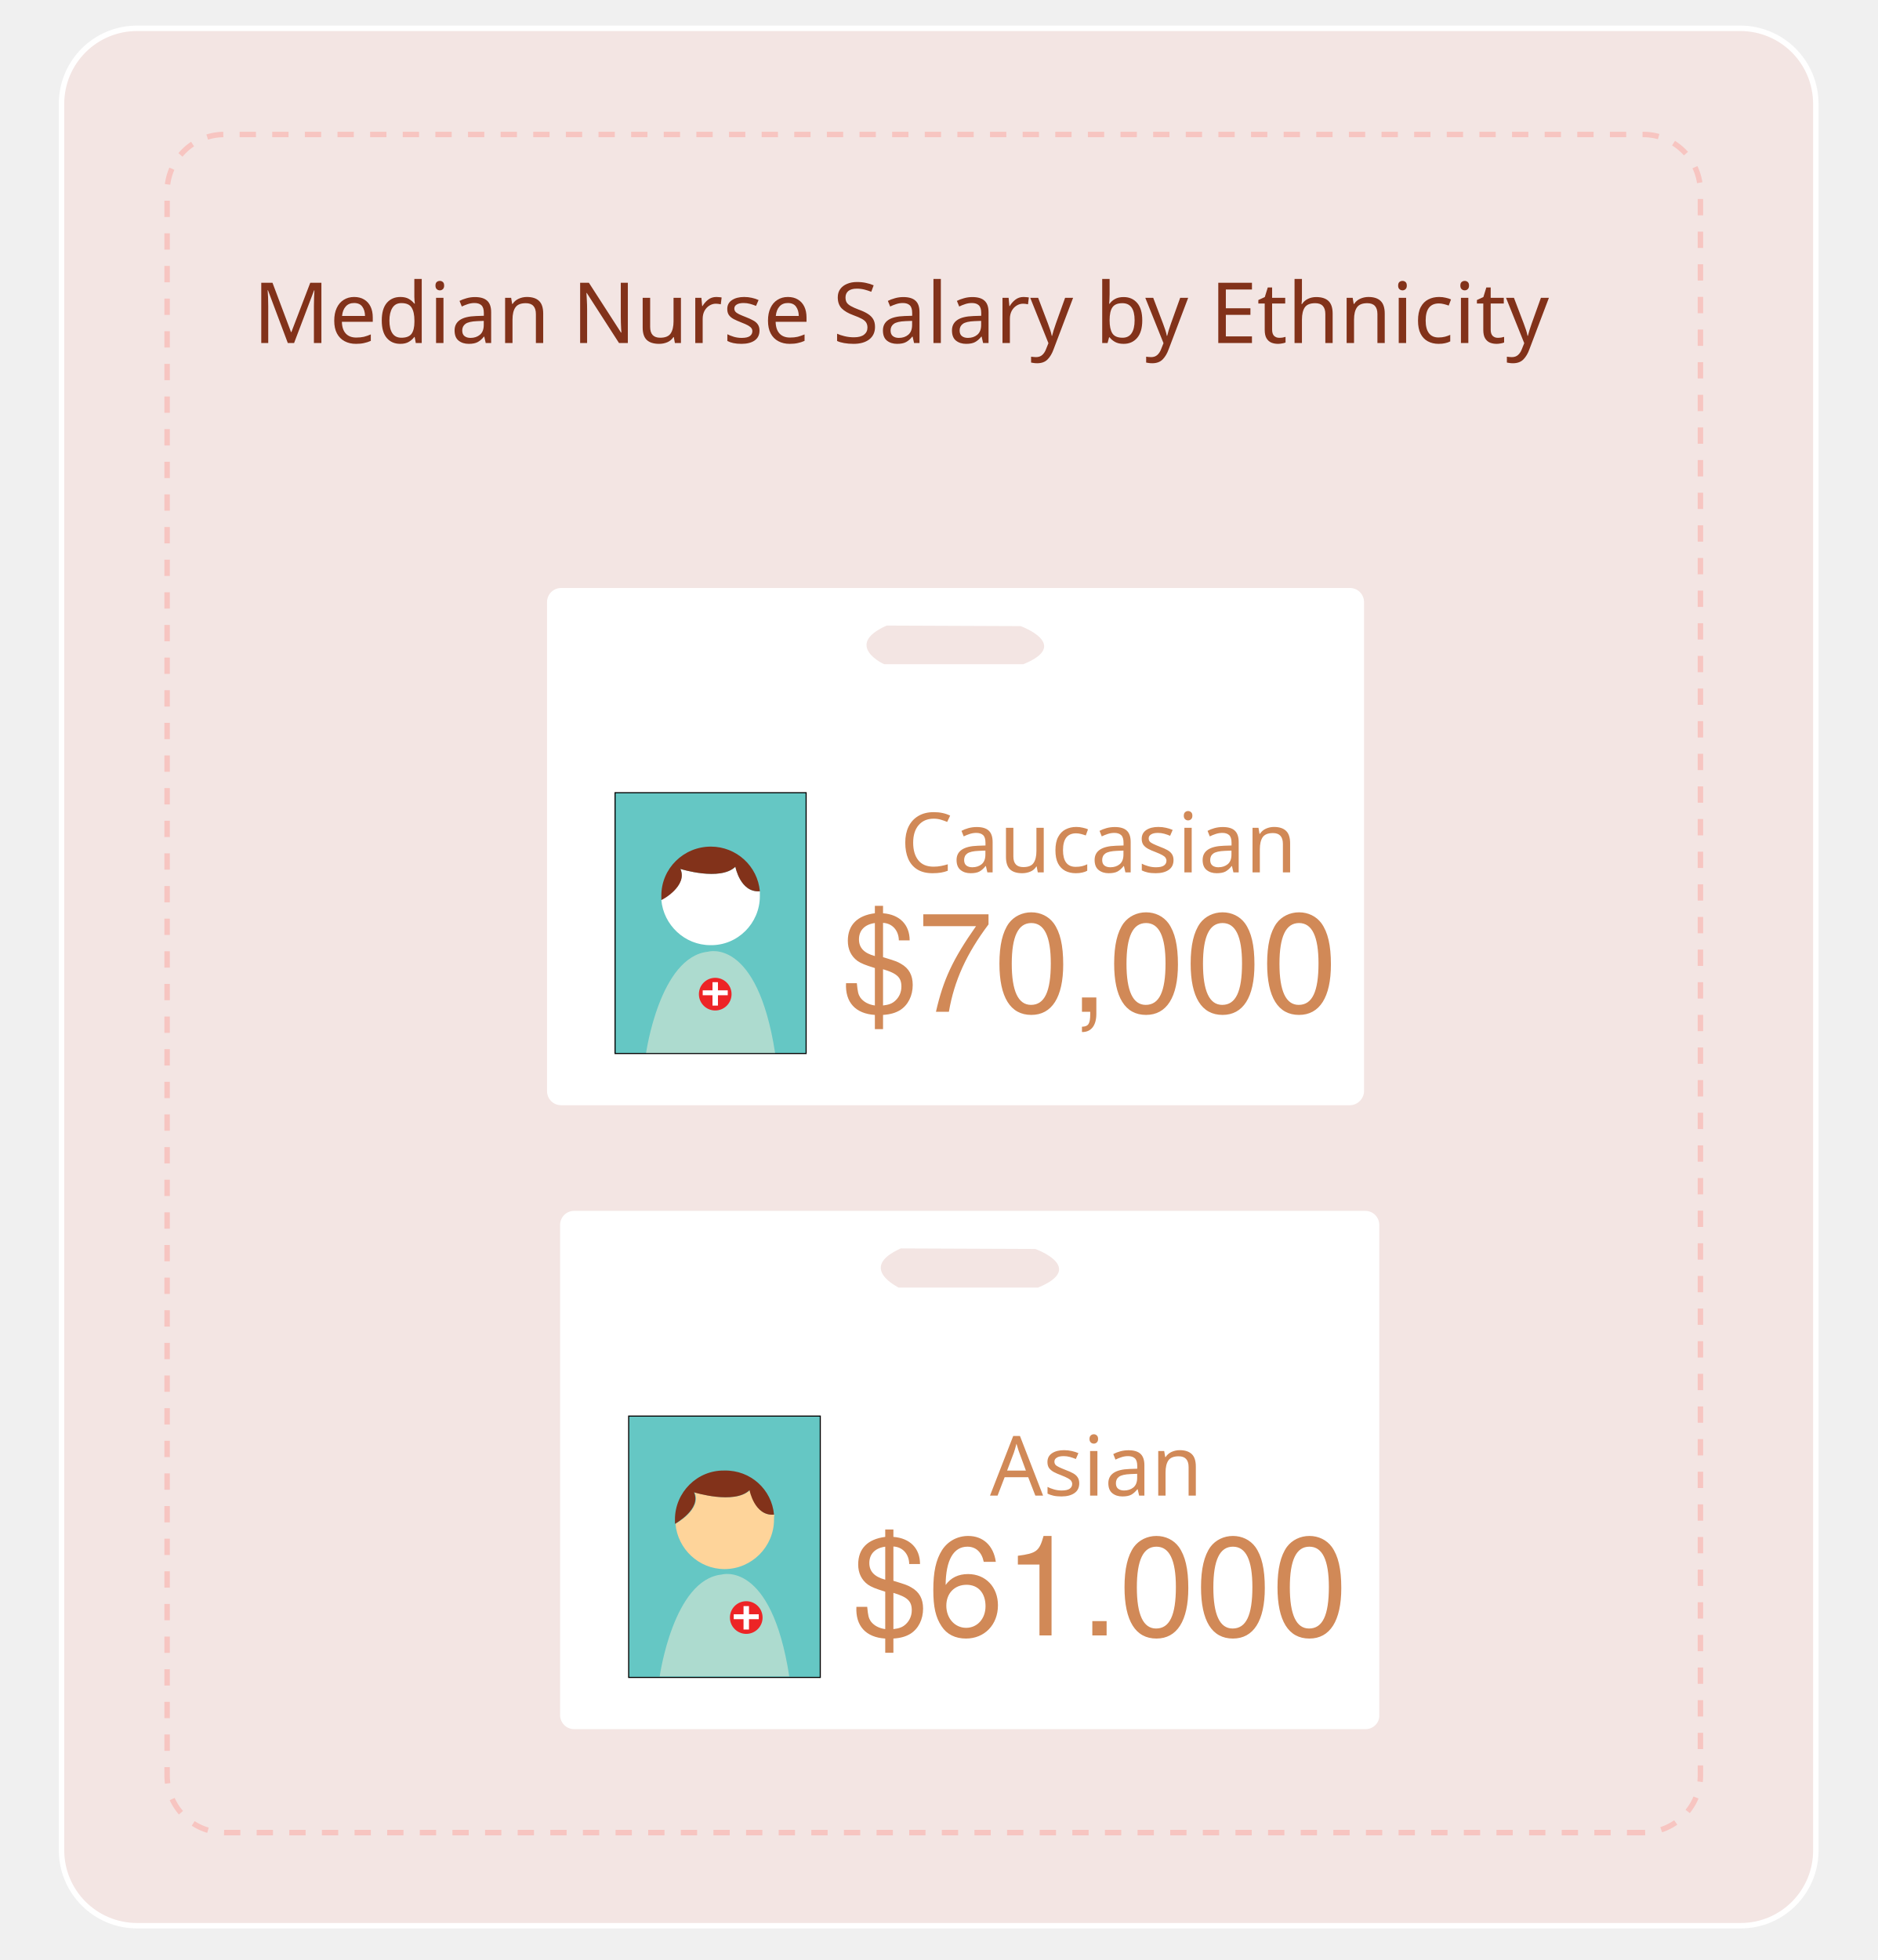
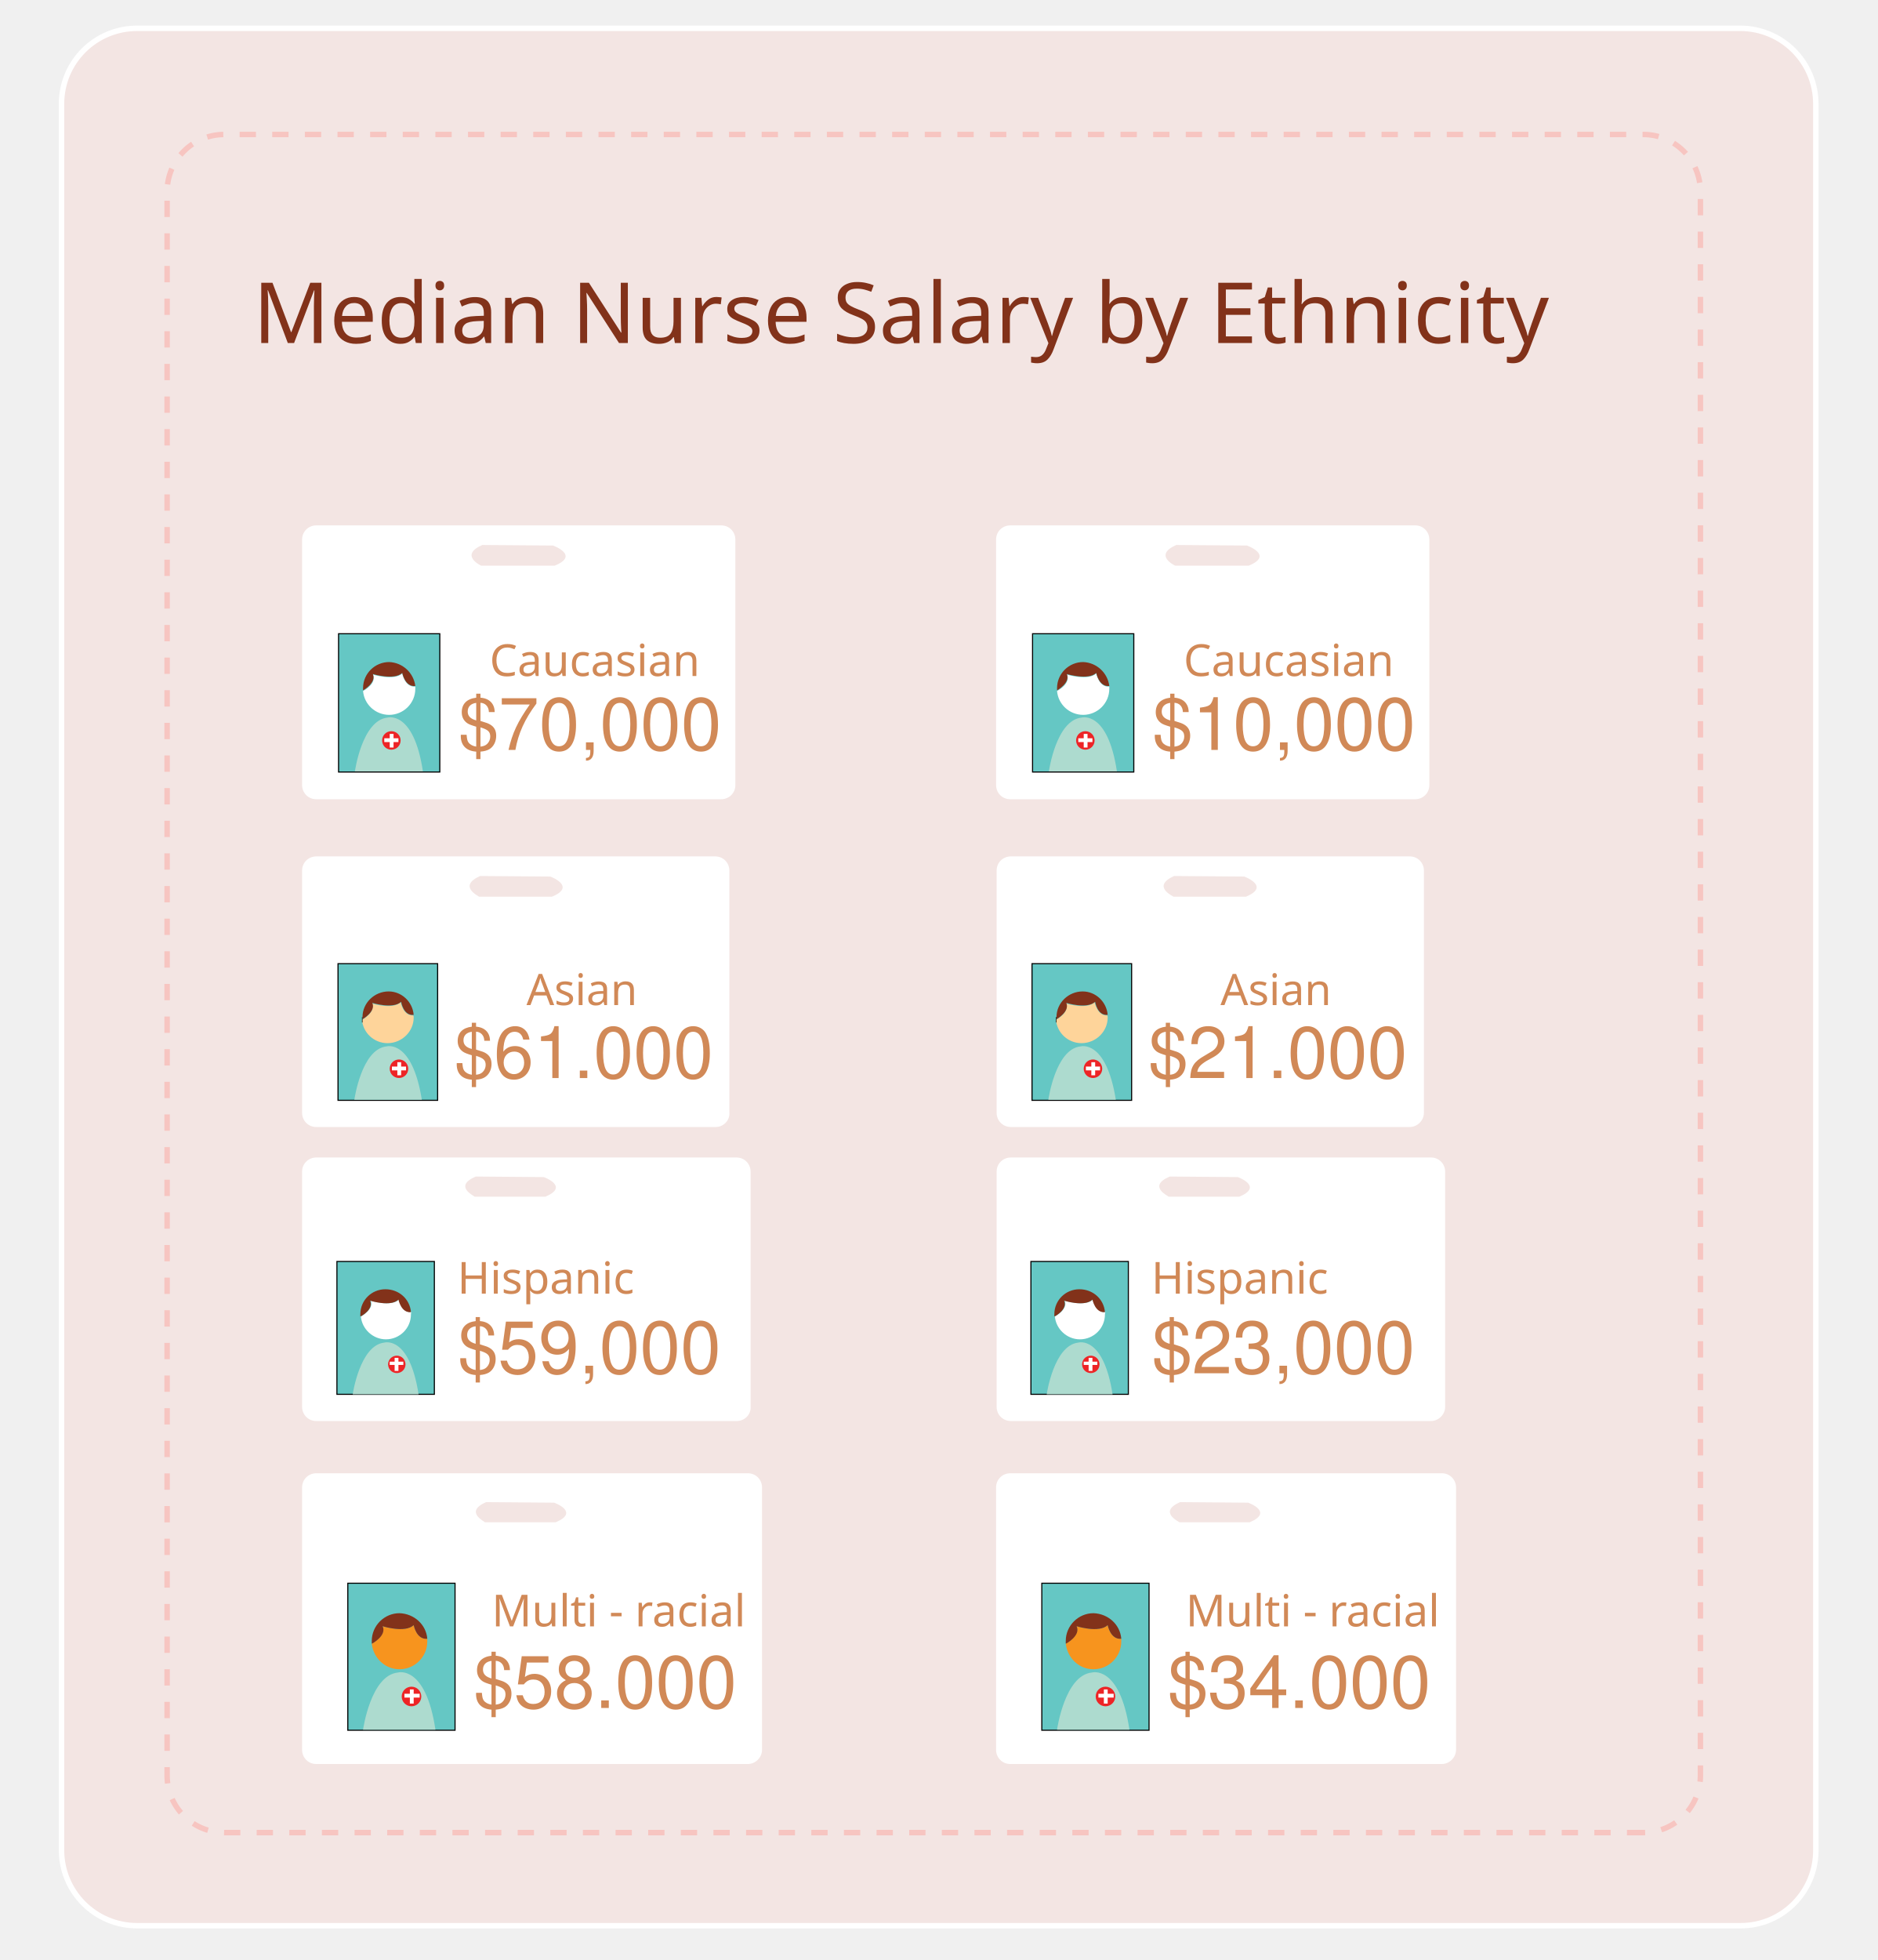
<svg xmlns="http://www.w3.org/2000/svg" version="1.1" id="notebook" x="0px" y="0px" viewBox="0 0 345 360" enable-background="new 0 0 345 360" xml:space="preserve">
  <g>
    <path fill="#F3E5E3" stroke="#FFFFFF" stroke-miterlimit="10" d="M319.8,353.7H25.2c-7.7,0-13.9-6.2-13.9-13.9V19.1   c0-7.7,6.2-13.9,13.9-13.9h294.5c7.7,0,13.9,6.2,13.9,13.9v320.6C333.7,347.4,327.5,353.7,319.8,353.7z" />
    <g>
      <path fill="none" stroke="#F7C5C1" stroke-miterlimit="10" stroke-dasharray="2.997,2.997" d="M301.9,336.6H41.2    c-5.8,0-10.5-4.7-10.5-10.5V35.2c0-5.8,4.7-10.5,10.5-10.5h260.7c5.8,0,10.5,4.7,10.5,10.5v290.9    C312.4,331.9,307.7,336.6,301.9,336.6z" />
    </g>
  </g>
  <text transform="matrix(1 0 0 1 46.4999 62.9998)" fill="#82321A" font-family="'Helvetica-Light'" font-size="15.485px">Median Nurse Salary by Ethnicity</text>
  <g>
-     <path fill="#FFFFFF" d="M248,203H103.1c-1.5,0-2.6-1.2-2.6-2.6v-89.8c0-1.5,1.2-2.6,2.6-2.6H248c1.5,0,2.6,1.2,2.6,2.6v89.8   C250.6,201.8,249.4,203,248,203z" />
-     <text transform="matrix(1 0 0 1 165.375 160.2312)" fill="#D18957" font-family="'Helvetica-Light'" font-size="15.287px">Caucasian</text>
-     <text transform="matrix(1 0 0 1 154.418 185.8352)" fill="#D18957" font-family="'Helvetica'" font-size="25.272px">$70,000</text>
+     <path fill="#FFFFFF" d="M132.5,146.8H58.1c-1.5,0-2.6-1.2-2.6-2.6V99.1c0-1.5,1.2-2.6,2.6-2.6h74.4c1.5,0,2.6,1.2,2.6,2.6v45.1   C135.1,145.7,133.9,146.8,132.5,146.8z" />
+     <text transform="matrix(1 0 0 1 89.9386 124.1665)" fill="#D18957" font-family="'Helvetica-Light'" font-size="8.105px">Caucasian</text>
+     <text transform="matrix(1 0 0 1 84.13 137.7427)" fill="#D18957" font-family="'Helvetica'" font-size="13.399px">$70,000</text>
    <g>
-       <rect x="113" y="145.6" fill="#65C7C4" stroke="#000000" stroke-width="0.2" stroke-miterlimit="10" width="35.1" height="47.9" />
-       <path fill="#FFFFFF" d="M139.6,164.6c0,5-4.1,9.1-9.1,9c-4.7,0-8.6-3.7-9-8.3c0.1-0.1,4.9-2.7,3.5-5.7c0,0,7.3,2.3,10.1-0.4    c0,0,0.9,4.8,4.5,4.5C139.6,164,139.6,164.3,139.6,164.6z" />
-       <path fill="#82321A" d="M139.6,163.7c-3.6,0.3-4.5-4.5-4.5-4.5c-2.8,2.7-10.1,0.4-10.1,0.4c1.4,3.1-3.3,5.7-3.5,5.7    c0-0.3,0-0.5,0-0.8c0-5,4.1-9,9.1-9C135.3,155.5,139.2,159.1,139.6,163.7z" />
-       <path fill="#ADDBCF" d="M118.7,193.4c0,0,2.5-17.7,11.4-18.6c0,0,9-2.7,12.3,18.6H118.7z" />
+       <rect x="62.2" y="116.4" fill="#65C7C4" stroke="#000000" stroke-width="0.2" stroke-miterlimit="10" width="18.6" height="25.4" />
+       <path fill="#FFFFFF" d="M76.3,126.5c0,2.7-2.2,4.8-4.8,4.8c-2.5,0-4.6-1.9-4.8-4.4c0.1,0,2.6-1.4,1.8-3c0,0,3.9,1.2,5.4-0.2    c0,0,0.5,2.6,2.4,2.4C76.3,126.2,76.3,126.3,76.3,126.5z" />
+       <path fill="#82321A" d="M76.3,126c-1.9,0.2-2.4-2.4-2.4-2.4c-1.5,1.4-5.4,0.2-5.4,0.2c0.7,1.6-1.8,3-1.8,3c0-0.1,0-0.3,0-0.4    c0-2.7,2.2-4.8,4.8-4.8C74,121.7,76,123.6,76.3,126z" />
+       <path fill="#ADDBCF" d="M65.2,141.7c0,0,1.3-9.4,6-9.9c0,0,4.8-1.4,6.5,9.9H65.2z" />
      <g>
-         <circle fill="#ED2426" stroke="#ED2426" stroke-width="0.4" stroke-miterlimit="10" cx="131.4" cy="182.6" r="2.8" />
+         <circle fill="#ED2426" stroke="#ED2426" stroke-width="0.4" stroke-miterlimit="10" cx="71.9" cy="136" r="1.5" />
        <g>
-           <rect x="129.3" y="182.1" fill="#FFFFFF" stroke="#FFFFFF" stroke-width="0.4" stroke-miterlimit="10" width="4.2" height="0.5" />
-           <rect x="131.1" y="180.6" fill="#FFFFFF" stroke="#FFFFFF" stroke-width="0.4" stroke-miterlimit="10" width="0.6" height="3.9" />
+           <rect x="70.8" y="135.8" fill="#FFFFFF" stroke="#FFFFFF" stroke-width="0.4" stroke-miterlimit="10" width="2.2" height="0.3" />
+           <rect x="71.8" y="135" fill="#FFFFFF" stroke="#FFFFFF" stroke-width="0.4" stroke-miterlimit="10" width="0.3" height="2.1" />
        </g>
      </g>
    </g>
-     <path fill="#F3E5E3" d="M162.9,114.9l24.6,0.1c0,0,9.4,3.4,0.5,7h-25.5C162.5,122.1,154.8,118.5,162.9,114.9z" />
+     <path fill="#F3E5E3" d="M88.6,100.1l13,0.1c0,0,5,1.8,0.3,3.7H88.4C88.4,103.9,84.3,102,88.6,100.1z" />
  </g>
  <g>
-     <path fill="#FFFFFF" d="M250.9,317.6H105.5c-1.5,0-2.6-1.2-2.6-2.6v-90c0-1.5,1.2-2.6,2.6-2.6h145.3c1.5,0,2.6,1.2,2.6,2.6v90   C253.5,316.4,252.3,317.6,250.9,317.6z" />
-     <text transform="matrix(1 0 0 1 181.8837 274.7007)" fill="#D18957" font-family="'Helvetica-Light'" font-size="15.287px">Asian</text>
-     <text transform="matrix(1 0 0 1 156.3217 300.3804)" fill="#D18957" font-family="'Helvetica'" font-size="25.272px">$61.000</text>
+     <path fill="#FFFFFF" d="M131.5,207H58.1c-1.5,0-2.6-1.2-2.6-2.6v-44.5c0-1.5,1.2-2.6,2.6-2.6h73.3c1.5,0,2.6,1.2,2.6,2.6v44.5   C134.1,205.8,132.9,207,131.5,207z" />
+     <text transform="matrix(1 0 0 1 96.7236 184.6081)" fill="#D18957" font-family="'Helvetica-Light'" font-size="7.979px">Asian</text>
+     <text transform="matrix(1 0 0 1 83.3823 198.0109)" fill="#D18957" font-family="'Helvetica'" font-size="13.19px">$61.000</text>
    <g>
-       <rect x="115.5" y="260.1" fill="#65C7C4" stroke="#000000" stroke-width="0.2" stroke-miterlimit="10" width="35.2" height="48" />
+       <rect x="62.1" y="177" fill="#65C7C4" stroke="#000000" stroke-width="0.2" stroke-miterlimit="10" width="18.3" height="25.1" />
      <g>
-         <path fill="#FED49A" d="M142.2,279.1c0,5-4.1,9.1-9.1,9.1c-4.7,0-8.6-3.7-9-8.3c0.1-0.1,4.9-2.7,3.5-5.8c0,0,7.3,2.3,10.2-0.4     c0,0,0.9,4.9,4.5,4.5C142.2,278.5,142.2,278.8,142.2,279.1z" />
-         <path fill="none" stroke="#000000" stroke-miterlimit="10" d="M124.1,279.8C124.1,279.8,124.1,279.8,124.1,279.8" />
-         <path fill="#82321A" d="M142.2,278.2c-3.6,0.3-4.5-4.5-4.5-4.5c-2.8,2.7-10.2,0.4-10.2,0.4c1.4,3.1-3.4,5.7-3.5,5.8     c0-0.3,0-0.5,0-0.8c0-5,4.1-9.1,9.1-9C137.9,270,141.8,273.6,142.2,278.2z" />
+         <path fill="#FED49A" d="M76,186.9c0,2.6-2.2,4.7-4.8,4.7c-2.5,0-4.5-1.9-4.7-4.3c0.1,0,2.6-1.4,1.8-3c0,0,3.8,1.2,5.3-0.2     c0,0,0.5,2.5,2.3,2.4C76,186.6,76,186.7,76,186.9z" />
+         <line fill="none" stroke="#000000" stroke-miterlimit="10" x1="66.6" y1="187.3" x2="66.5" y2="187.3" />
+         <path fill="#82321A" d="M76,186.4c-1.9,0.2-2.3-2.4-2.3-2.4c-1.5,1.4-5.3,0.2-5.3,0.2c0.7,1.6-1.8,3-1.8,3c0-0.1,0-0.3,0-0.4     c0-2.6,2.2-4.7,4.8-4.7C73.8,182.1,75.8,184,76,186.4z" />
      </g>
-       <path fill="#ADDBCF" d="M121.2,307.9c0,0,2.5-17.8,11.4-18.7c0,0,9.1-2.7,12.4,18.7H121.2z" />
+       <path fill="#ADDBCF" d="M65.1,202c0,0,1.3-9.3,5.9-9.8c0,0,4.7-1.4,6.5,9.8H65.1z" />
      <g>
-         <circle fill="#ED2426" stroke="#ED2426" stroke-width="0.4" stroke-miterlimit="10" cx="137.1" cy="297.1" r="2.8" />
+         <circle fill="#ED2426" stroke="#ED2426" stroke-width="0.4" stroke-miterlimit="10" cx="73.3" cy="196.3" r="1.5" />
        <g>
-           <rect x="135" y="296.7" fill="#FFFFFF" stroke="#FFFFFF" stroke-width="0.4" stroke-miterlimit="10" width="4.2" height="0.5" />
-           <rect x="136.8" y="295.2" fill="#FFFFFF" stroke="#FFFFFF" stroke-width="0.4" stroke-miterlimit="10" width="0.6" height="3.9" />
+           <rect x="72.2" y="196.1" fill="#FFFFFF" stroke="#FFFFFF" stroke-width="0.4" stroke-miterlimit="10" width="2.2" height="0.3" />
+           <rect x="73.2" y="195.3" fill="#FFFFFF" stroke="#FFFFFF" stroke-width="0.4" stroke-miterlimit="10" width="0.3" height="2" />
        </g>
      </g>
    </g>
-     <path fill="#F3E5E3" d="M165.5,229.3l24.7,0.1c0,0,9.5,3.4,0.5,7.1h-25.6C165.2,236.5,157.4,232.9,165.5,229.3z" />
+     <path fill="#F3E5E3" d="M88.2,160.9l12.9,0.1c0,0,4.9,1.8,0.3,3.7H88C88,164.6,84,162.8,88.2,160.9z" />
+   </g>
+   <g>
+     <line fill="none" stroke="#000000" stroke-miterlimit="10" x1="69.6" y1="240.3" x2="69.6" y2="240.3" />
+     <path fill="#FFFFFF" d="M135.4,261H58.1c-1.5,0-2.6-1.2-2.6-2.6v-43.2c0-1.5,1.2-2.6,2.6-2.6h77.2c1.5,0,2.6,1.2,2.6,2.6v43.2   C138,259.8,136.8,261,135.4,261z" />
+     <rect x="61.9" y="231.7" fill="#65C7C4" stroke="#000000" stroke-width="0.2" stroke-miterlimit="10" width="17.9" height="24.4" />
+     <path fill="#F3E5E3" d="M87.4,216.1l12.5,0.1c0,0,4.8,1.7,0.3,3.6h-13C87.2,219.7,83.2,217.9,87.4,216.1z" />
+     <g>
+       <text transform="matrix(1 0 0 1 84.0297 237.6085)" fill="#D18957" font-family="'Helvetica-Light'" font-size="8.105px">Hispanic</text>
+     </g>
+     <g>
+       <text transform="matrix(1 0 0 1 84.0297 252.2432)" fill="#D18957" font-family="'Helvetica'" font-size="13.399px">$59,000</text>
+     </g>
+     <path fill="#FFFFFF" d="M75.5,241.4c0,2.6-2.1,4.6-4.6,4.6c-2.4,0-4.4-1.9-4.6-4.2c0.1,0,2.5-1.4,1.8-2.9c0,0,3.7,1.2,5.2-0.2   c0,0,0.5,2.5,2.3,2.3C75.5,241.1,75.5,241.3,75.5,241.4z" />
+     <path fill="#82321A" d="M75.5,241c-1.8,0.2-2.3-2.3-2.3-2.3c-1.4,1.4-5.2,0.2-5.2,0.2c0.7,1.6-1.7,2.9-1.8,2.9c0-0.1,0-0.3,0-0.4   c0-2.6,2.1-4.6,4.6-4.6C73.3,236.8,75.3,238.6,75.5,241z" />
+     <path fill="#ADDBCF" d="M64.8,256.1c0,0,1.3-9,5.8-9.5c0,0,4.6-1.4,6.3,9.5H64.8z" />
+     <g>
+       <circle fill="#ED2426" stroke="#ED2426" stroke-width="0.4" stroke-miterlimit="10" cx="72.9" cy="250.6" r="1.4" />
+       <g>
+         <rect x="71.8" y="250.3" fill="#FFFFFF" stroke="#FFFFFF" stroke-width="0.4" stroke-miterlimit="10" width="2.1" height="0.2" />
+         <rect x="72.7" y="249.6" fill="#FFFFFF" stroke="#FFFFFF" stroke-width="0.4" stroke-miterlimit="10" width="0.3" height="2" />
+       </g>
+     </g>
+   </g>
+   <g>
+     <g>
+       <path fill="#FFFFFF" d="M137.4,324H58.1c-1.5,0-2.6-1.2-2.6-2.6v-48.2c0-1.5,1.2-2.6,2.6-2.6h79.3c1.5,0,2.6,1.2,2.6,2.6v48.2    C140,322.8,138.8,324,137.4,324z" />
+       <g>
+         <text transform="matrix(1 0 0 1 90.3428 298.7254)" fill="#D18957" font-family="'Helvetica-Light'" font-size="8.105px">Multi - racial</text>
+       </g>
+       <g>
+         <text transform="matrix(1 0 0 1 86.9346 313.7068)" fill="#D18957" font-family="'Helvetica'" font-size="13.399px">$58.000</text>
+       </g>
+       <rect x="63.9" y="290.8" fill="#65C7C4" stroke="#000000" stroke-width="0.2" stroke-miterlimit="10" width="19.7" height="27" />
+       <path fill="#F7941E" d="M78.5,301.5c0,2.8-2.3,5.1-5.1,5.1c-2.7,0-4.8-2.1-5.1-4.7c0.1,0,2.7-1.5,2-3.2c0,0,4.1,1.3,5.7-0.2    c0,0,0.5,2.7,2.5,2.5C78.5,301.1,78.5,301.3,78.5,301.5z" />
+       <line fill="none" stroke="#000000" stroke-miterlimit="10" x1="68.3" y1="301.9" x2="68.3" y2="301.9" />
+       <path fill="#82321A" d="M78.5,301c-2,0.2-2.5-2.5-2.5-2.5c-1.6,1.5-5.7,0.2-5.7,0.2c0.8,1.7-1.9,3.2-2,3.2c0-0.1,0-0.3,0-0.5    c0-2.8,2.3-5.1,5.1-5.1C76.1,296.4,78.3,298.4,78.5,301z" />
+       <path fill="#ADDBCF" d="M66.7,317.7c0,0,1.4-10,6.4-10.5c0,0,5.1-1.5,6.9,10.5H66.7z" />
+       <g>
+         <circle fill="#ED2426" stroke="#ED2426" stroke-width="0.4" stroke-miterlimit="10" cx="75.6" cy="311.6" r="1.6" />
+         <g>
+           <rect x="74.5" y="311.3" fill="#FFFFFF" stroke="#FFFFFF" stroke-width="0.4" stroke-miterlimit="10" width="2.4" height="0.3" />
+           <rect x="75.5" y="310.5" fill="#FFFFFF" stroke="#FFFFFF" stroke-width="0.4" stroke-miterlimit="10" width="0.3" height="2.2" />
+         </g>
+       </g>
+     </g>
+     <path fill="#F3E5E3" d="M89.3,275.9l12.5,0.1c0,0,4.8,1.7,0.3,3.6H89.1C89.1,279.5,85.2,277.7,89.3,275.9z" />
+   </g>
+   <g>
+     <path fill="#FFFFFF" d="M260,146.8h-74.4c-1.5,0-2.6-1.2-2.6-2.6V99.1c0-1.5,1.2-2.6,2.6-2.6H260c1.5,0,2.6,1.2,2.6,2.6v45.1   C262.6,145.7,261.4,146.8,260,146.8z" />
+     <text transform="matrix(1 0 0 1 217.4386 124.1665)" fill="#D18957" font-family="'Helvetica-Light'" font-size="8.105px">Caucasian</text>
+     <text transform="matrix(1 0 0 1 211.63 137.7427)" fill="#D18957" font-family="'Helvetica'" font-size="13.399px">$10,000</text>
+     <g>
+       <rect x="189.7" y="116.4" fill="#65C7C4" stroke="#000000" stroke-width="0.2" stroke-miterlimit="10" width="18.6" height="25.4" />
+       <path fill="#FFFFFF" d="M203.8,126.5c0,2.7-2.2,4.8-4.8,4.8c-2.5,0-4.6-1.9-4.8-4.4c0.1,0,2.6-1.4,1.8-3c0,0,3.9,1.2,5.4-0.2    c0,0,0.5,2.6,2.4,2.4C203.8,126.2,203.8,126.3,203.8,126.5z" />
+       <path fill="#82321A" d="M203.8,126c-1.9,0.2-2.4-2.4-2.4-2.4c-1.5,1.4-5.4,0.2-5.4,0.2c0.7,1.6-1.8,3-1.8,3c0-0.1,0-0.3,0-0.4    c0-2.7,2.2-4.8,4.8-4.8C201.5,121.7,203.5,123.6,203.8,126z" />
+       <path fill="#ADDBCF" d="M192.7,141.7c0,0,1.3-9.4,6-9.9c0,0,4.8-1.4,6.5,9.9H192.7z" />
+       <g>
+         <circle fill="#ED2426" stroke="#ED2426" stroke-width="0.4" stroke-miterlimit="10" cx="199.4" cy="136" r="1.5" />
+         <g>
+           <rect x="198.3" y="135.8" fill="#FFFFFF" stroke="#FFFFFF" stroke-width="0.4" stroke-miterlimit="10" width="2.2" height="0.3" />
+           <rect x="199.3" y="135" fill="#FFFFFF" stroke="#FFFFFF" stroke-width="0.4" stroke-miterlimit="10" width="0.3" height="2.1" />
+         </g>
+       </g>
+     </g>
+     <path fill="#F3E5E3" d="M216.1,100.1l13,0.1c0,0,5,1.8,0.3,3.7h-13.5C215.9,103.9,211.8,102,216.1,100.1z" />
+   </g>
+   <g>
+     <path fill="#FFFFFF" d="M259,207h-73.3c-1.5,0-2.6-1.2-2.6-2.6v-44.5c0-1.5,1.2-2.6,2.6-2.6H259c1.5,0,2.6,1.2,2.6,2.6v44.5   C261.6,205.8,260.4,207,259,207z" />
+     <text transform="matrix(1 0 0 1 224.2236 184.6081)" fill="#D18957" font-family="'Helvetica-Light'" font-size="7.979px">Asian</text>
+     <text transform="matrix(1 0 0 1 210.8823 198.0109)" fill="#D18957" font-family="'Helvetica'" font-size="13.19px">$21.000</text>
+     <g>
+       <rect x="189.6" y="177" fill="#65C7C4" stroke="#000000" stroke-width="0.2" stroke-miterlimit="10" width="18.3" height="25.1" />
+       <g>
+         <path fill="#FED49A" d="M203.5,186.9c0,2.6-2.2,4.7-4.8,4.7c-2.5,0-4.5-1.9-4.7-4.3c0.1,0,2.6-1.4,1.8-3c0,0,3.8,1.2,5.3-0.2     c0,0,0.5,2.5,2.3,2.4C203.5,186.6,203.5,186.7,203.5,186.9z" />
+         <line fill="none" stroke="#000000" stroke-miterlimit="10" x1="194.1" y1="187.3" x2="194" y2="187.3" />
+         <path fill="#82321A" d="M203.5,186.4c-1.9,0.2-2.3-2.4-2.3-2.4c-1.5,1.4-5.3,0.2-5.3,0.2c0.7,1.6-1.8,3-1.8,3c0-0.1,0-0.3,0-0.4     c0-2.6,2.2-4.7,4.8-4.7C201.3,182.1,203.3,184,203.5,186.4z" />
+       </g>
+       <path fill="#ADDBCF" d="M192.6,202c0,0,1.3-9.3,5.9-9.8c0,0,4.7-1.4,6.5,9.8H192.6z" />
+       <g>
+         <circle fill="#ED2426" stroke="#ED2426" stroke-width="0.4" stroke-miterlimit="10" cx="200.8" cy="196.3" r="1.5" />
+         <g>
+           <rect x="199.7" y="196.1" fill="#FFFFFF" stroke="#FFFFFF" stroke-width="0.4" stroke-miterlimit="10" width="2.2" height="0.3" />
+           <rect x="200.7" y="195.3" fill="#FFFFFF" stroke="#FFFFFF" stroke-width="0.4" stroke-miterlimit="10" width="0.3" height="2" />
+         </g>
+       </g>
+     </g>
+     <path fill="#F3E5E3" d="M215.7,160.9l12.9,0.1c0,0,4.9,1.8,0.3,3.7h-13.3C215.5,164.6,211.5,162.8,215.7,160.9z" />
+   </g>
+   <g>
+     <line fill="none" stroke="#000000" stroke-miterlimit="10" x1="197.1" y1="240.3" x2="197.1" y2="240.3" />
+     <path fill="#FFFFFF" d="M262.9,261h-77.2c-1.5,0-2.6-1.2-2.6-2.6v-43.2c0-1.5,1.2-2.6,2.6-2.6h77.2c1.5,0,2.6,1.2,2.6,2.6v43.2   C265.5,259.8,264.3,261,262.9,261z" />
+     <rect x="189.4" y="231.7" fill="#65C7C4" stroke="#000000" stroke-width="0.2" stroke-miterlimit="10" width="17.9" height="24.4" />
+     <path fill="#F3E5E3" d="M214.9,216.1l12.5,0.1c0,0,4.8,1.7,0.3,3.6h-13C214.7,219.7,210.7,217.9,214.9,216.1z" />
+     <g>
+       <text transform="matrix(1 0 0 1 211.5297 237.6085)" fill="#D18957" font-family="'Helvetica-Light'" font-size="8.105px">Hispanic</text>
+     </g>
+     <g>
+       <text transform="matrix(1 0 0 1 211.5297 252.2432)" fill="#D18957" font-family="'Helvetica'" font-size="13.399px">$23,000</text>
+     </g>
+     <path fill="#FFFFFF" d="M203,241.4c0,2.6-2.1,4.6-4.6,4.6c-2.4,0-4.4-1.9-4.6-4.2c0.1,0,2.5-1.4,1.8-2.9c0,0,3.7,1.2,5.2-0.2   c0,0,0.5,2.5,2.3,2.3C203,241.1,203,241.3,203,241.4z" />
+     <path fill="#82321A" d="M203,241c-1.8,0.2-2.3-2.3-2.3-2.3c-1.4,1.4-5.2,0.2-5.2,0.2c0.7,1.6-1.7,2.9-1.8,2.9c0-0.1,0-0.3,0-0.4   c0-2.6,2.1-4.6,4.6-4.6C200.8,236.8,202.8,238.6,203,241z" />
+     <path fill="#ADDBCF" d="M192.3,256.1c0,0,1.3-9,5.8-9.5c0,0,4.6-1.4,6.3,9.5H192.3z" />
+     <g>
+       <circle fill="#ED2426" stroke="#ED2426" stroke-width="0.4" stroke-miterlimit="10" cx="200.4" cy="250.6" r="1.4" />
+       <g>
+         <rect x="199.3" y="250.3" fill="#FFFFFF" stroke="#FFFFFF" stroke-width="0.4" stroke-miterlimit="10" width="2.1" height="0.2" />
+         <rect x="200.2" y="249.6" fill="#FFFFFF" stroke="#FFFFFF" stroke-width="0.4" stroke-miterlimit="10" width="0.3" height="2" />
+       </g>
+     </g>
+   </g>
+   <g>
+     <g>
+       <path fill="#FFFFFF" d="M264.9,324h-79.3c-1.5,0-2.6-1.2-2.6-2.6v-48.2c0-1.5,1.2-2.6,2.6-2.6h79.3c1.5,0,2.6,1.2,2.6,2.6v48.2    C267.5,322.8,266.3,324,264.9,324z" />
+       <g>
+         <text transform="matrix(1 0 0 1 217.8428 298.7254)" fill="#D18957" font-family="'Helvetica-Light'" font-size="8.105px">Multi - racial</text>
+       </g>
+       <g>
+         <text transform="matrix(1 0 0 1 214.4346 313.7068)" fill="#D18957" font-family="'Helvetica'" font-size="13.399px">$34.000</text>
+       </g>
+       <rect x="191.4" y="290.8" fill="#65C7C4" stroke="#000000" stroke-width="0.2" stroke-miterlimit="10" width="19.7" height="27" />
+       <path fill="#F7941E" d="M206,301.5c0,2.8-2.3,5.1-5.1,5.1c-2.7,0-4.8-2.1-5.1-4.7c0.1,0,2.7-1.5,2-3.2c0,0,4.1,1.3,5.7-0.2    c0,0,0.5,2.7,2.5,2.5C206,301.1,206,301.3,206,301.5z" />
+       <line fill="none" stroke="#000000" stroke-miterlimit="10" x1="195.8" y1="301.9" x2="195.8" y2="301.9" />
+       <path fill="#82321A" d="M206,301c-2,0.2-2.5-2.5-2.5-2.5c-1.6,1.5-5.7,0.2-5.7,0.2c0.8,1.7-1.9,3.2-2,3.2c0-0.1,0-0.3,0-0.5    c0-2.8,2.3-5.1,5.1-5.1C203.6,296.4,205.8,298.4,206,301z" />
+       <path fill="#ADDBCF" d="M194.2,317.7c0,0,1.4-10,6.4-10.5c0,0,5.1-1.5,6.9,10.5H194.2z" />
+       <g>
+         <circle fill="#ED2426" stroke="#ED2426" stroke-width="0.4" stroke-miterlimit="10" cx="203.1" cy="311.6" r="1.6" />
+         <g>
+           <rect x="202" y="311.3" fill="#FFFFFF" stroke="#FFFFFF" stroke-width="0.4" stroke-miterlimit="10" width="2.4" height="0.3" />
+           <rect x="203" y="310.5" fill="#FFFFFF" stroke="#FFFFFF" stroke-width="0.4" stroke-miterlimit="10" width="0.3" height="2.2" />
+         </g>
+       </g>
+     </g>
+     <path fill="#F3E5E3" d="M216.8,275.9l12.5,0.1c0,0,4.8,1.7,0.3,3.6h-12.9C216.6,279.5,212.7,277.7,216.8,275.9z" />
  </g>
</svg>
